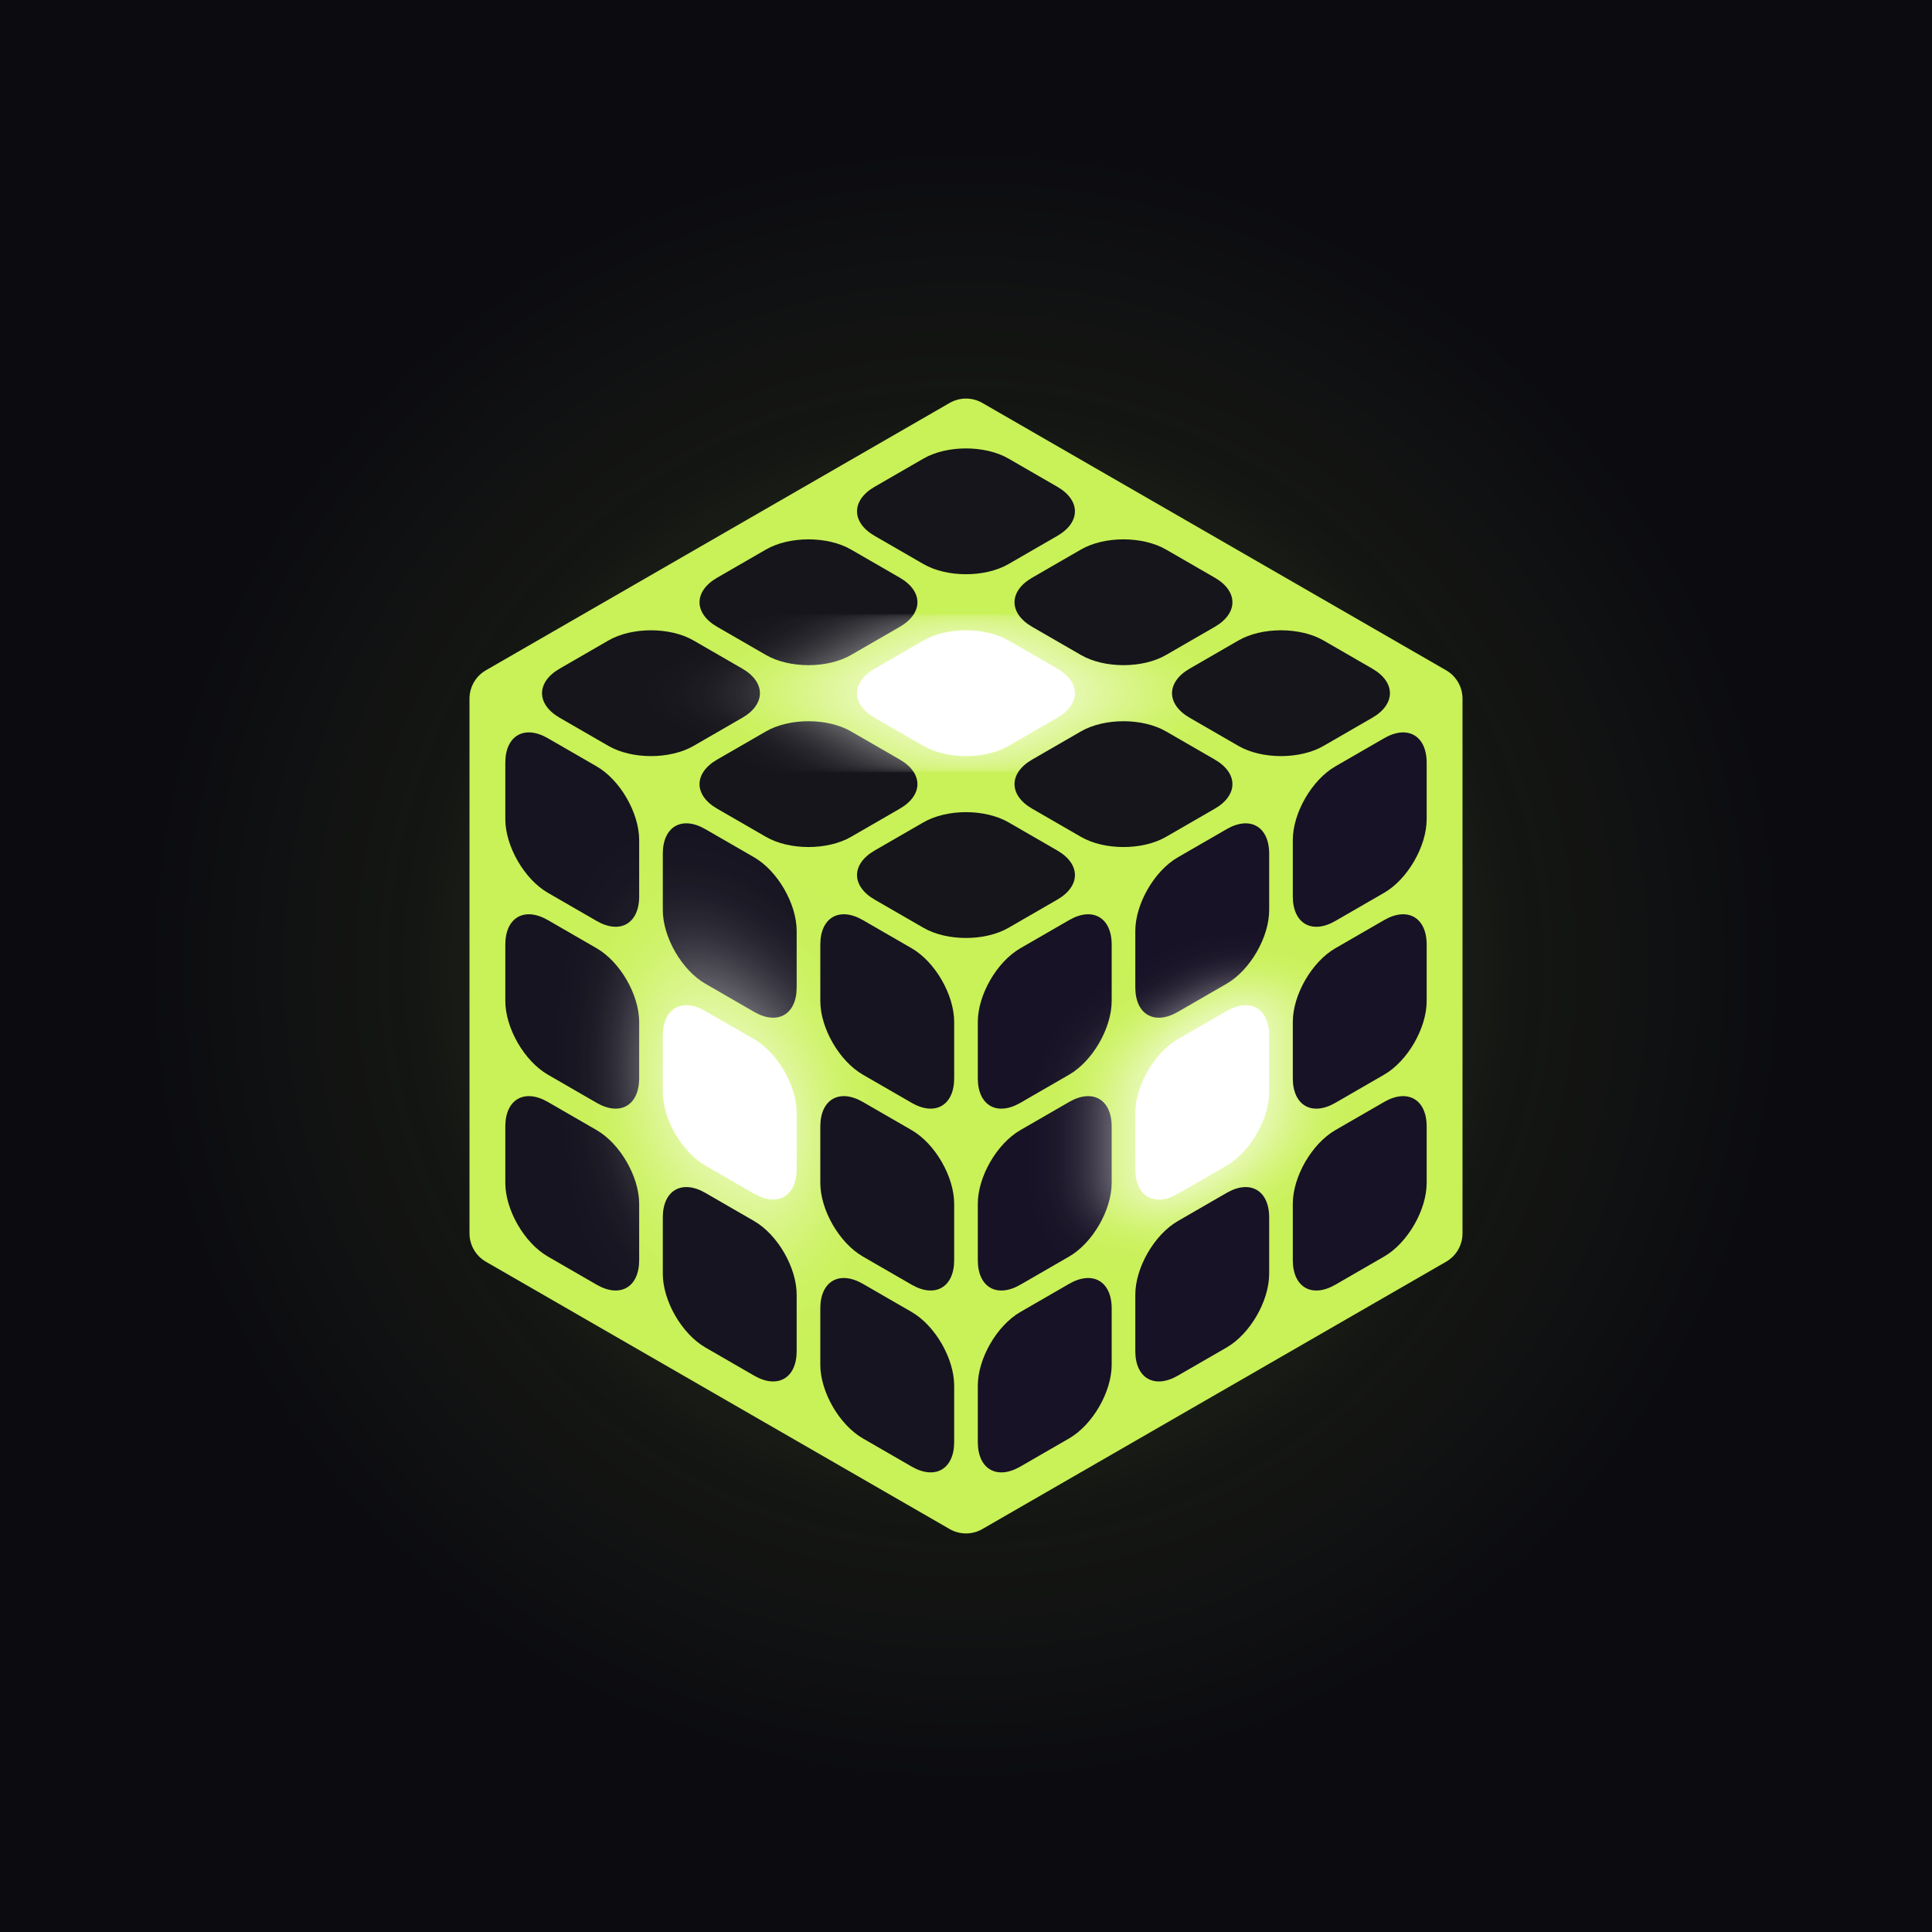
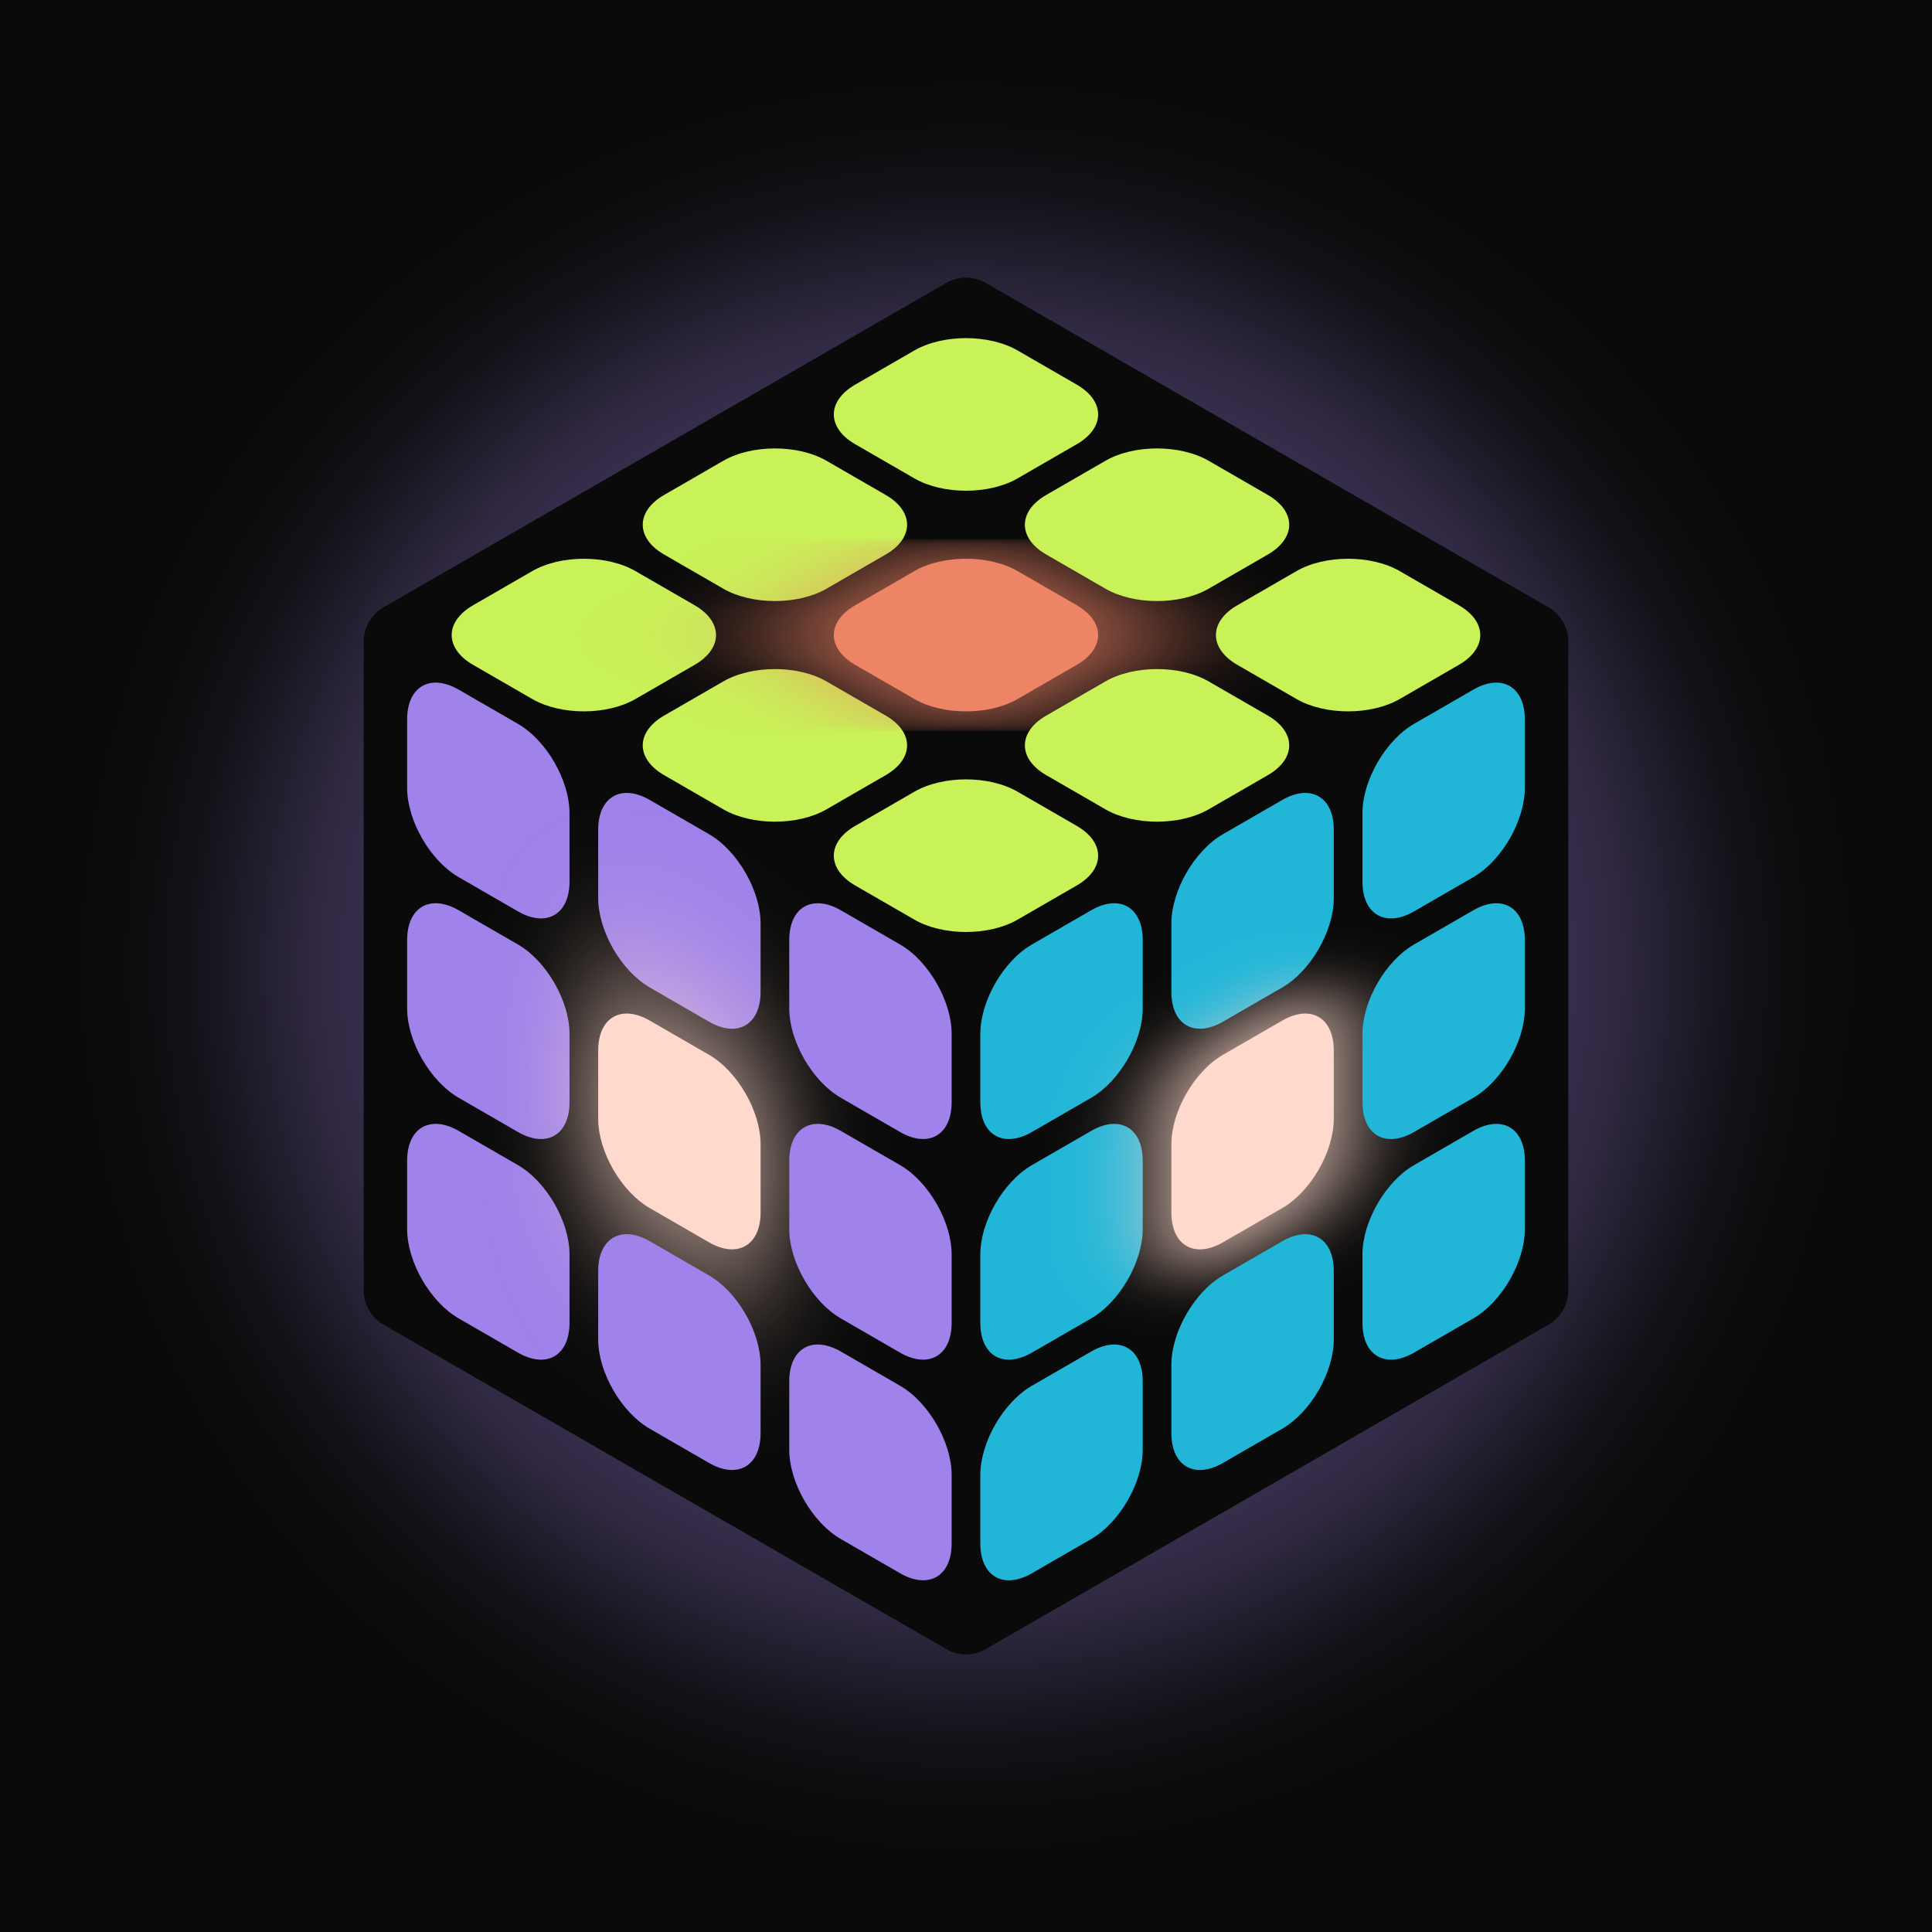
<svg xmlns="http://www.w3.org/2000/svg" viewBox="0 0 1080 1080" width="1080" height="1080">
  <defs>
    <filter id="glow" x="-80%" y="-80%" width="260%" height="260%">
      <feGaussianBlur stdDeviation="8" />
    </filter>
    <filter id="blur40" x="-50%" y="-50%" width="200%" height="200%">
      <feGaussianBlur stdDeviation="45" />
    </filter>
  </defs>
-   <defs>
-     <radialGradient id="rg" cx="50%" cy="50%" r="50%">
-       <stop offset="0" stop-color="#c9f158" stop-opacity="0.3" />
-       <stop offset=".65" stop-color="#c9f158" stop-opacity=".05" />
-       <stop offset="1" stop-color="#c9f158" stop-opacity="0" />
-     </radialGradient>
-   </defs>
-   <rect width="1080" height="1080" fill="#0b0b10" />
-   <circle cx="540" cy="540" r="470" fill="url(#rg)" />
-   <g transform="translate(540,540) scale(3.05)">
-     <path d="M0,-98 L85,-49 L85,49 L0,98 L-85,49 L-85,-49Z" fill="#c9f158" stroke="#c9f158" stroke-width="12" stroke-linejoin="round" />
+   <rect width="1080" height="1080" fill="#0a0a0a" />
+   <circle cx="540" cy="540" r="400" fill="#a98bf6" opacity=".30" filter="url(#blur40)" />
+   <g transform="translate(540,540) scale(3.7)">
+     <path d="M0,-98 L85,-49 L85,49 L0,98 L-85,49 L-85,-49Z" fill="#0a0a0a" stroke="#0a0a0a" stroke-width="12" stroke-linejoin="round" />
    <g transform="matrix(0.866,-0.5,0.866,0.5,-86.6,-50)">
-       <rect x="2.5" y="2.5" width="28.33" height="28.33" rx="9" fill="#15151b" />
-       <rect x="2.5" y="35.833" width="28.33" height="28.33" rx="9" fill="#15151b" />
-       <rect x="2.5" y="69.166" width="28.33" height="28.33" rx="9" fill="#15151b" />
-       <rect x="35.833" y="2.5" width="28.33" height="28.33" rx="9" fill="#15151b" />
-       <rect x="32.833" y="32.833" width="34.33" height="34.33" rx="9" fill="#ffffff" filter="url(#glow)" opacity=".8" />
-       <rect x="35.833" y="35.833" width="28.33" height="28.33" rx="9" fill="#ffffff" />
-       <rect x="35.833" y="69.166" width="28.33" height="28.33" rx="9" fill="#15151b" />
-       <rect x="69.166" y="2.5" width="28.33" height="28.33" rx="9" fill="#15151b" />
-       <rect x="69.166" y="35.833" width="28.33" height="28.33" rx="9" fill="#15151b" />
-       <rect x="69.166" y="69.166" width="28.33" height="28.33" rx="9" fill="#15151b" />
+       <rect x="2.5" y="2.5" width="28.33" height="28.33" rx="9" fill="#c9f158" />
+       <rect x="2.5" y="35.833" width="28.33" height="28.33" rx="9" fill="#c9f158" />
+       <rect x="2.5" y="69.166" width="28.33" height="28.33" rx="9" fill="#c9f158" />
+       <rect x="35.833" y="2.5" width="28.33" height="28.33" rx="9" fill="#c9f158" />
+       <rect x="32.833" y="32.833" width="34.33" height="34.33" rx="9" fill="#ee8466" filter="url(#glow)" opacity=".8" />
+       <rect x="35.833" y="35.833" width="28.33" height="28.33" rx="9" fill="#ee8466" />
+       <rect x="35.833" y="69.166" width="28.33" height="28.33" rx="9" fill="#c9f158" />
+       <rect x="69.166" y="2.5" width="28.33" height="28.33" rx="9" fill="#c9f158" />
+       <rect x="69.166" y="35.833" width="28.33" height="28.33" rx="9" fill="#c9f158" />
+       <rect x="69.166" y="69.166" width="28.33" height="28.33" rx="9" fill="#c9f158" />
    </g>
    <g transform="matrix(0.866,0.5,0,1,-86.6,-50)">
-       <rect x="2.5" y="2.5" width="28.33" height="28.33" rx="9" fill="#161420" />
-       <rect x="2.5" y="35.833" width="28.33" height="28.33" rx="9" fill="#161420" />
-       <rect x="2.5" y="69.166" width="28.33" height="28.33" rx="9" fill="#161420" />
-       <rect x="35.833" y="2.5" width="28.33" height="28.33" rx="9" fill="#161420" />
-       <rect x="32.833" y="32.833" width="34.33" height="34.33" rx="9" fill="#ffffff" filter="url(#glow)" opacity=".8" />
-       <rect x="35.833" y="35.833" width="28.33" height="28.33" rx="9" fill="#ffffff" />
-       <rect x="35.833" y="69.166" width="28.33" height="28.33" rx="9" fill="#161420" />
-       <rect x="69.166" y="2.5" width="28.33" height="28.33" rx="9" fill="#161420" />
-       <rect x="69.166" y="35.833" width="28.33" height="28.33" rx="9" fill="#161420" />
-       <rect x="69.166" y="69.166" width="28.33" height="28.33" rx="9" fill="#161420" />
+       <rect x="2.5" y="2.5" width="28.33" height="28.33" rx="9" fill="#9f82ea" />
+       <rect x="2.5" y="35.833" width="28.33" height="28.33" rx="9" fill="#9f82ea" />
+       <rect x="2.5" y="69.166" width="28.33" height="28.33" rx="9" fill="#9f82ea" />
+       <rect x="35.833" y="2.5" width="28.33" height="28.33" rx="9" fill="#9f82ea" />
+       <rect x="32.833" y="32.833" width="34.33" height="34.33" rx="9" fill="#ffd9cc" filter="url(#glow)" opacity=".8" />
+       <rect x="35.833" y="35.833" width="28.33" height="28.33" rx="9" fill="#ffd9cc" />
+       <rect x="35.833" y="69.166" width="28.33" height="28.33" rx="9" fill="#9f82ea" />
+       <rect x="69.166" y="2.5" width="28.33" height="28.33" rx="9" fill="#9f82ea" />
+       <rect x="69.166" y="35.833" width="28.33" height="28.33" rx="9" fill="#9f82ea" />
+       <rect x="69.166" y="69.166" width="28.33" height="28.33" rx="9" fill="#9f82ea" />
    </g>
    <g transform="matrix(0.866,-0.5,0,1,0,0)">
-       <rect x="2.5" y="2.5" width="28.33" height="28.33" rx="9" fill="#171225" />
-       <rect x="2.5" y="35.833" width="28.33" height="28.33" rx="9" fill="#171225" />
-       <rect x="2.5" y="69.166" width="28.33" height="28.33" rx="9" fill="#171225" />
-       <rect x="35.833" y="2.5" width="28.33" height="28.33" rx="9" fill="#171225" />
-       <rect x="32.833" y="32.833" width="34.33" height="34.33" rx="9" fill="#ffffff" filter="url(#glow)" opacity=".8" />
-       <rect x="35.833" y="35.833" width="28.33" height="28.33" rx="9" fill="#ffffff" />
-       <rect x="35.833" y="69.166" width="28.33" height="28.33" rx="9" fill="#171225" />
-       <rect x="69.166" y="2.5" width="28.33" height="28.33" rx="9" fill="#171225" />
-       <rect x="69.166" y="35.833" width="28.33" height="28.33" rx="9" fill="#171225" />
-       <rect x="69.166" y="69.166" width="28.33" height="28.33" rx="9" fill="#171225" />
+       <rect x="2.5" y="2.5" width="28.33" height="28.33" rx="9" fill="#21b6d8" />
+       <rect x="2.5" y="35.833" width="28.33" height="28.33" rx="9" fill="#21b6d8" />
+       <rect x="2.5" y="69.166" width="28.33" height="28.33" rx="9" fill="#21b6d8" />
+       <rect x="35.833" y="2.5" width="28.33" height="28.33" rx="9" fill="#21b6d8" />
+       <rect x="32.833" y="32.833" width="34.33" height="34.33" rx="9" fill="#ffd9cc" filter="url(#glow)" opacity=".8" />
+       <rect x="35.833" y="35.833" width="28.33" height="28.33" rx="9" fill="#ffd9cc" />
+       <rect x="35.833" y="69.166" width="28.33" height="28.33" rx="9" fill="#21b6d8" />
+       <rect x="69.166" y="2.5" width="28.33" height="28.33" rx="9" fill="#21b6d8" />
+       <rect x="69.166" y="35.833" width="28.33" height="28.33" rx="9" fill="#21b6d8" />
+       <rect x="69.166" y="69.166" width="28.33" height="28.33" rx="9" fill="#21b6d8" />
    </g>
  </g>
</svg>
